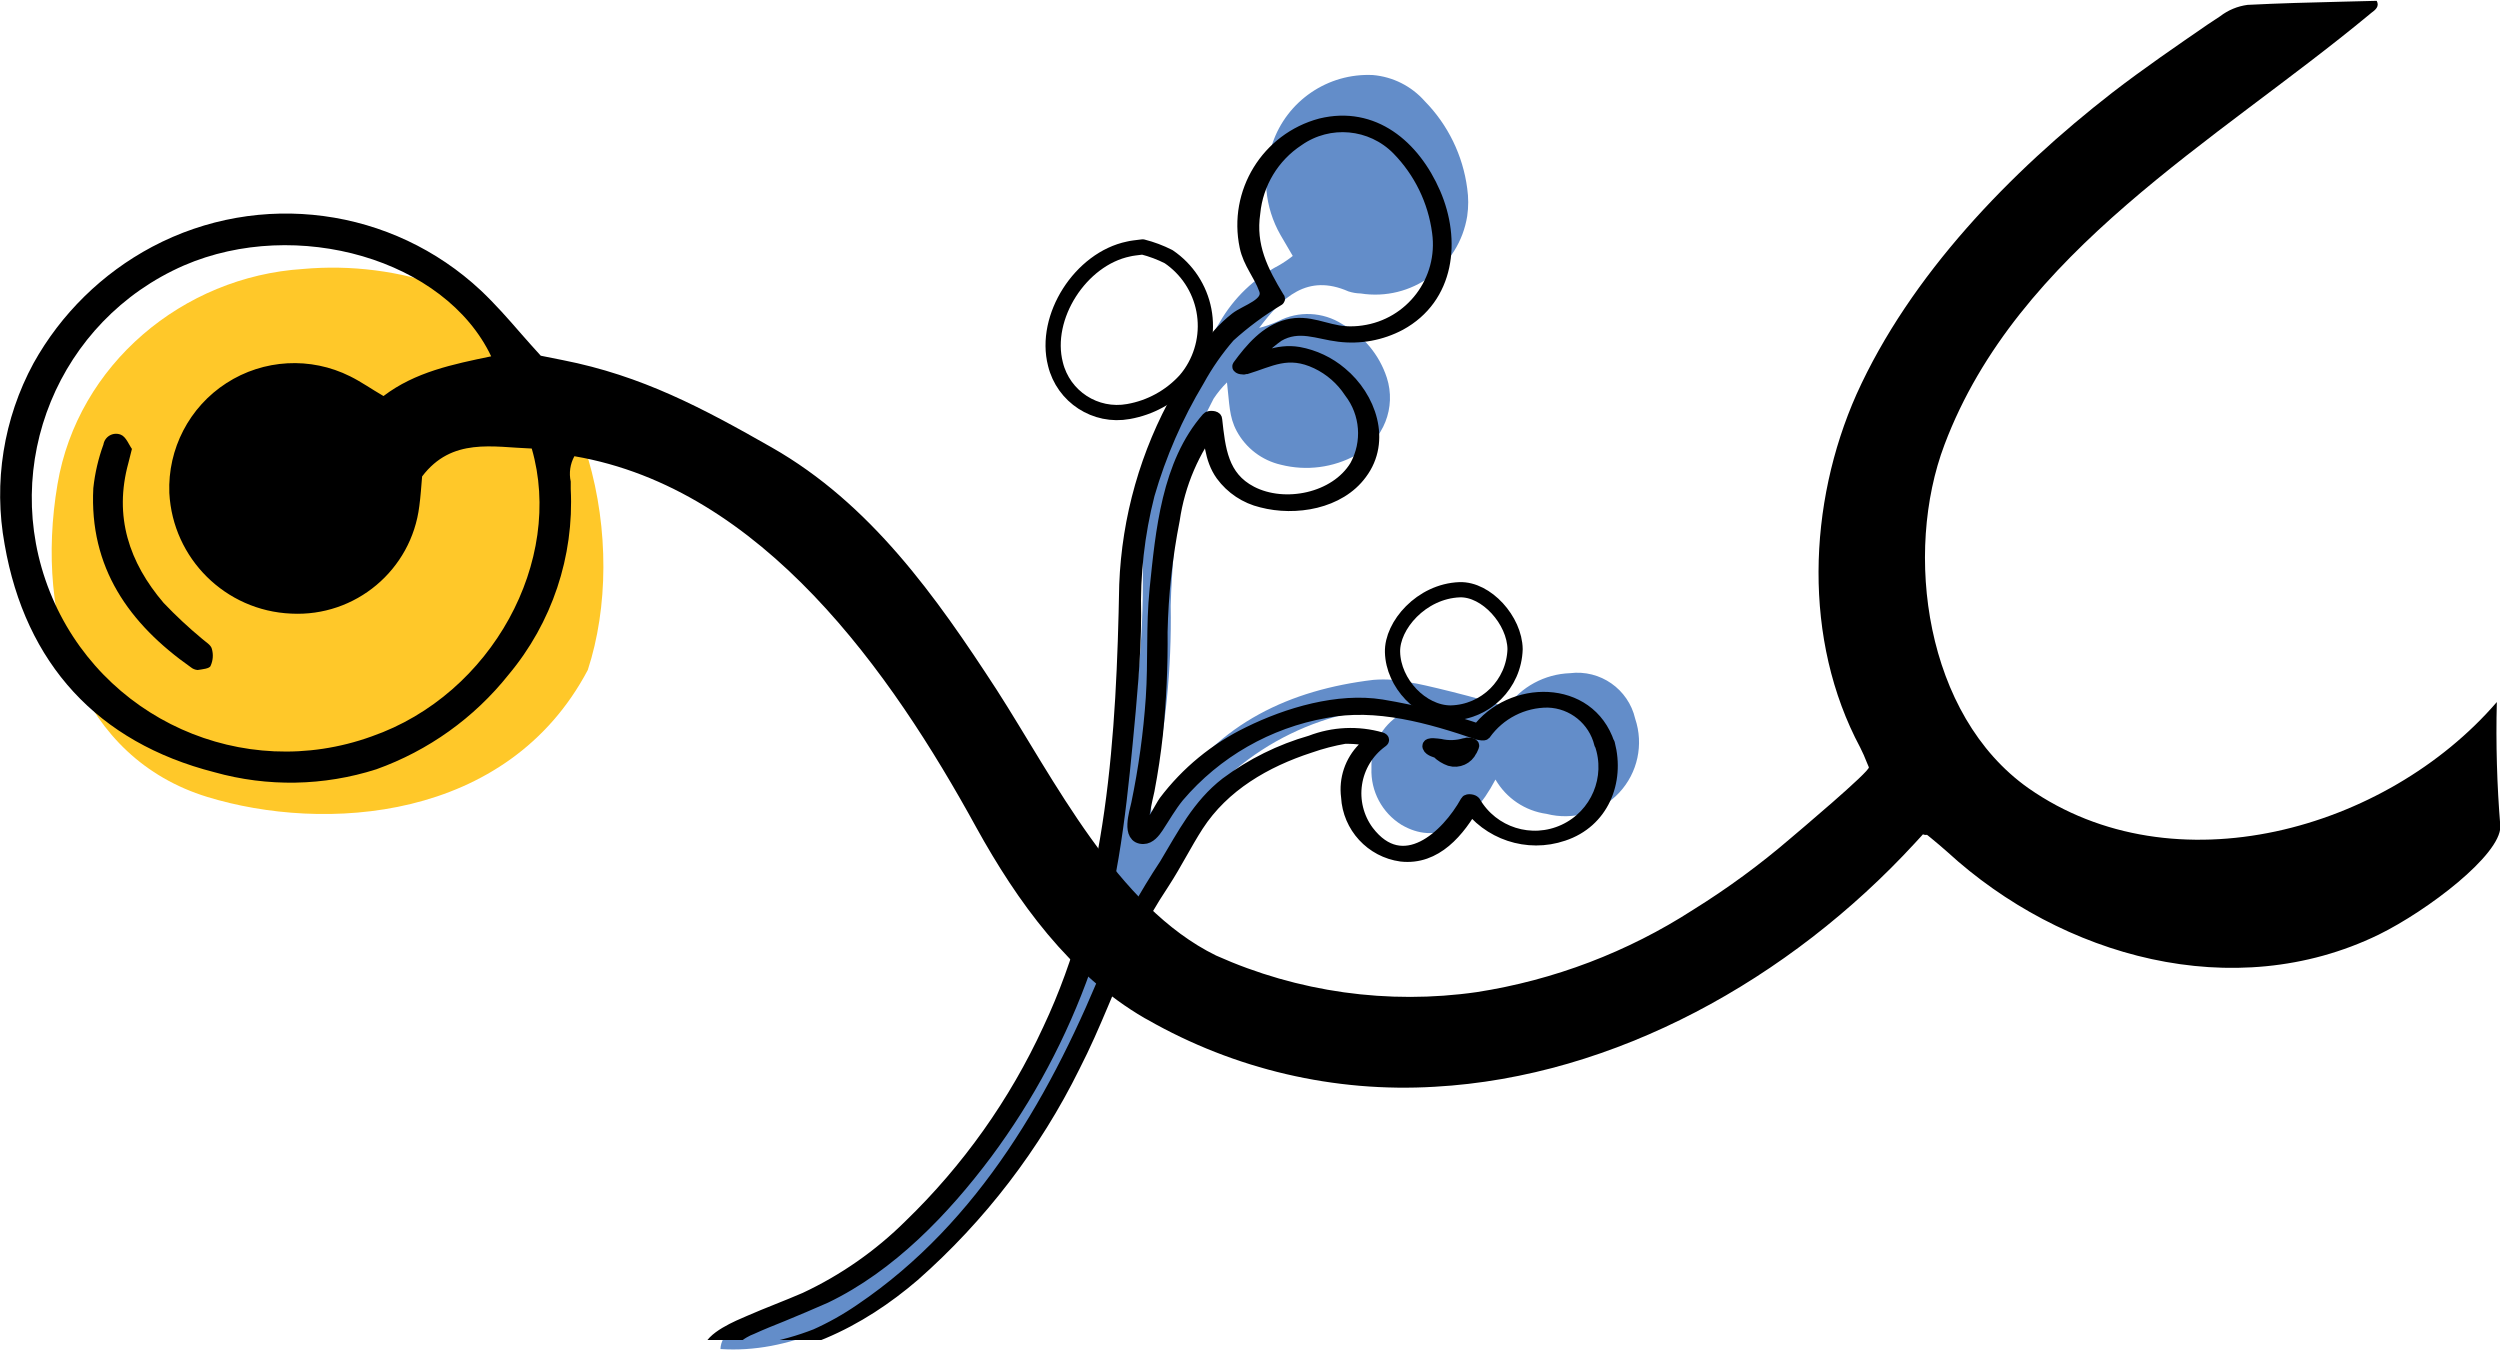
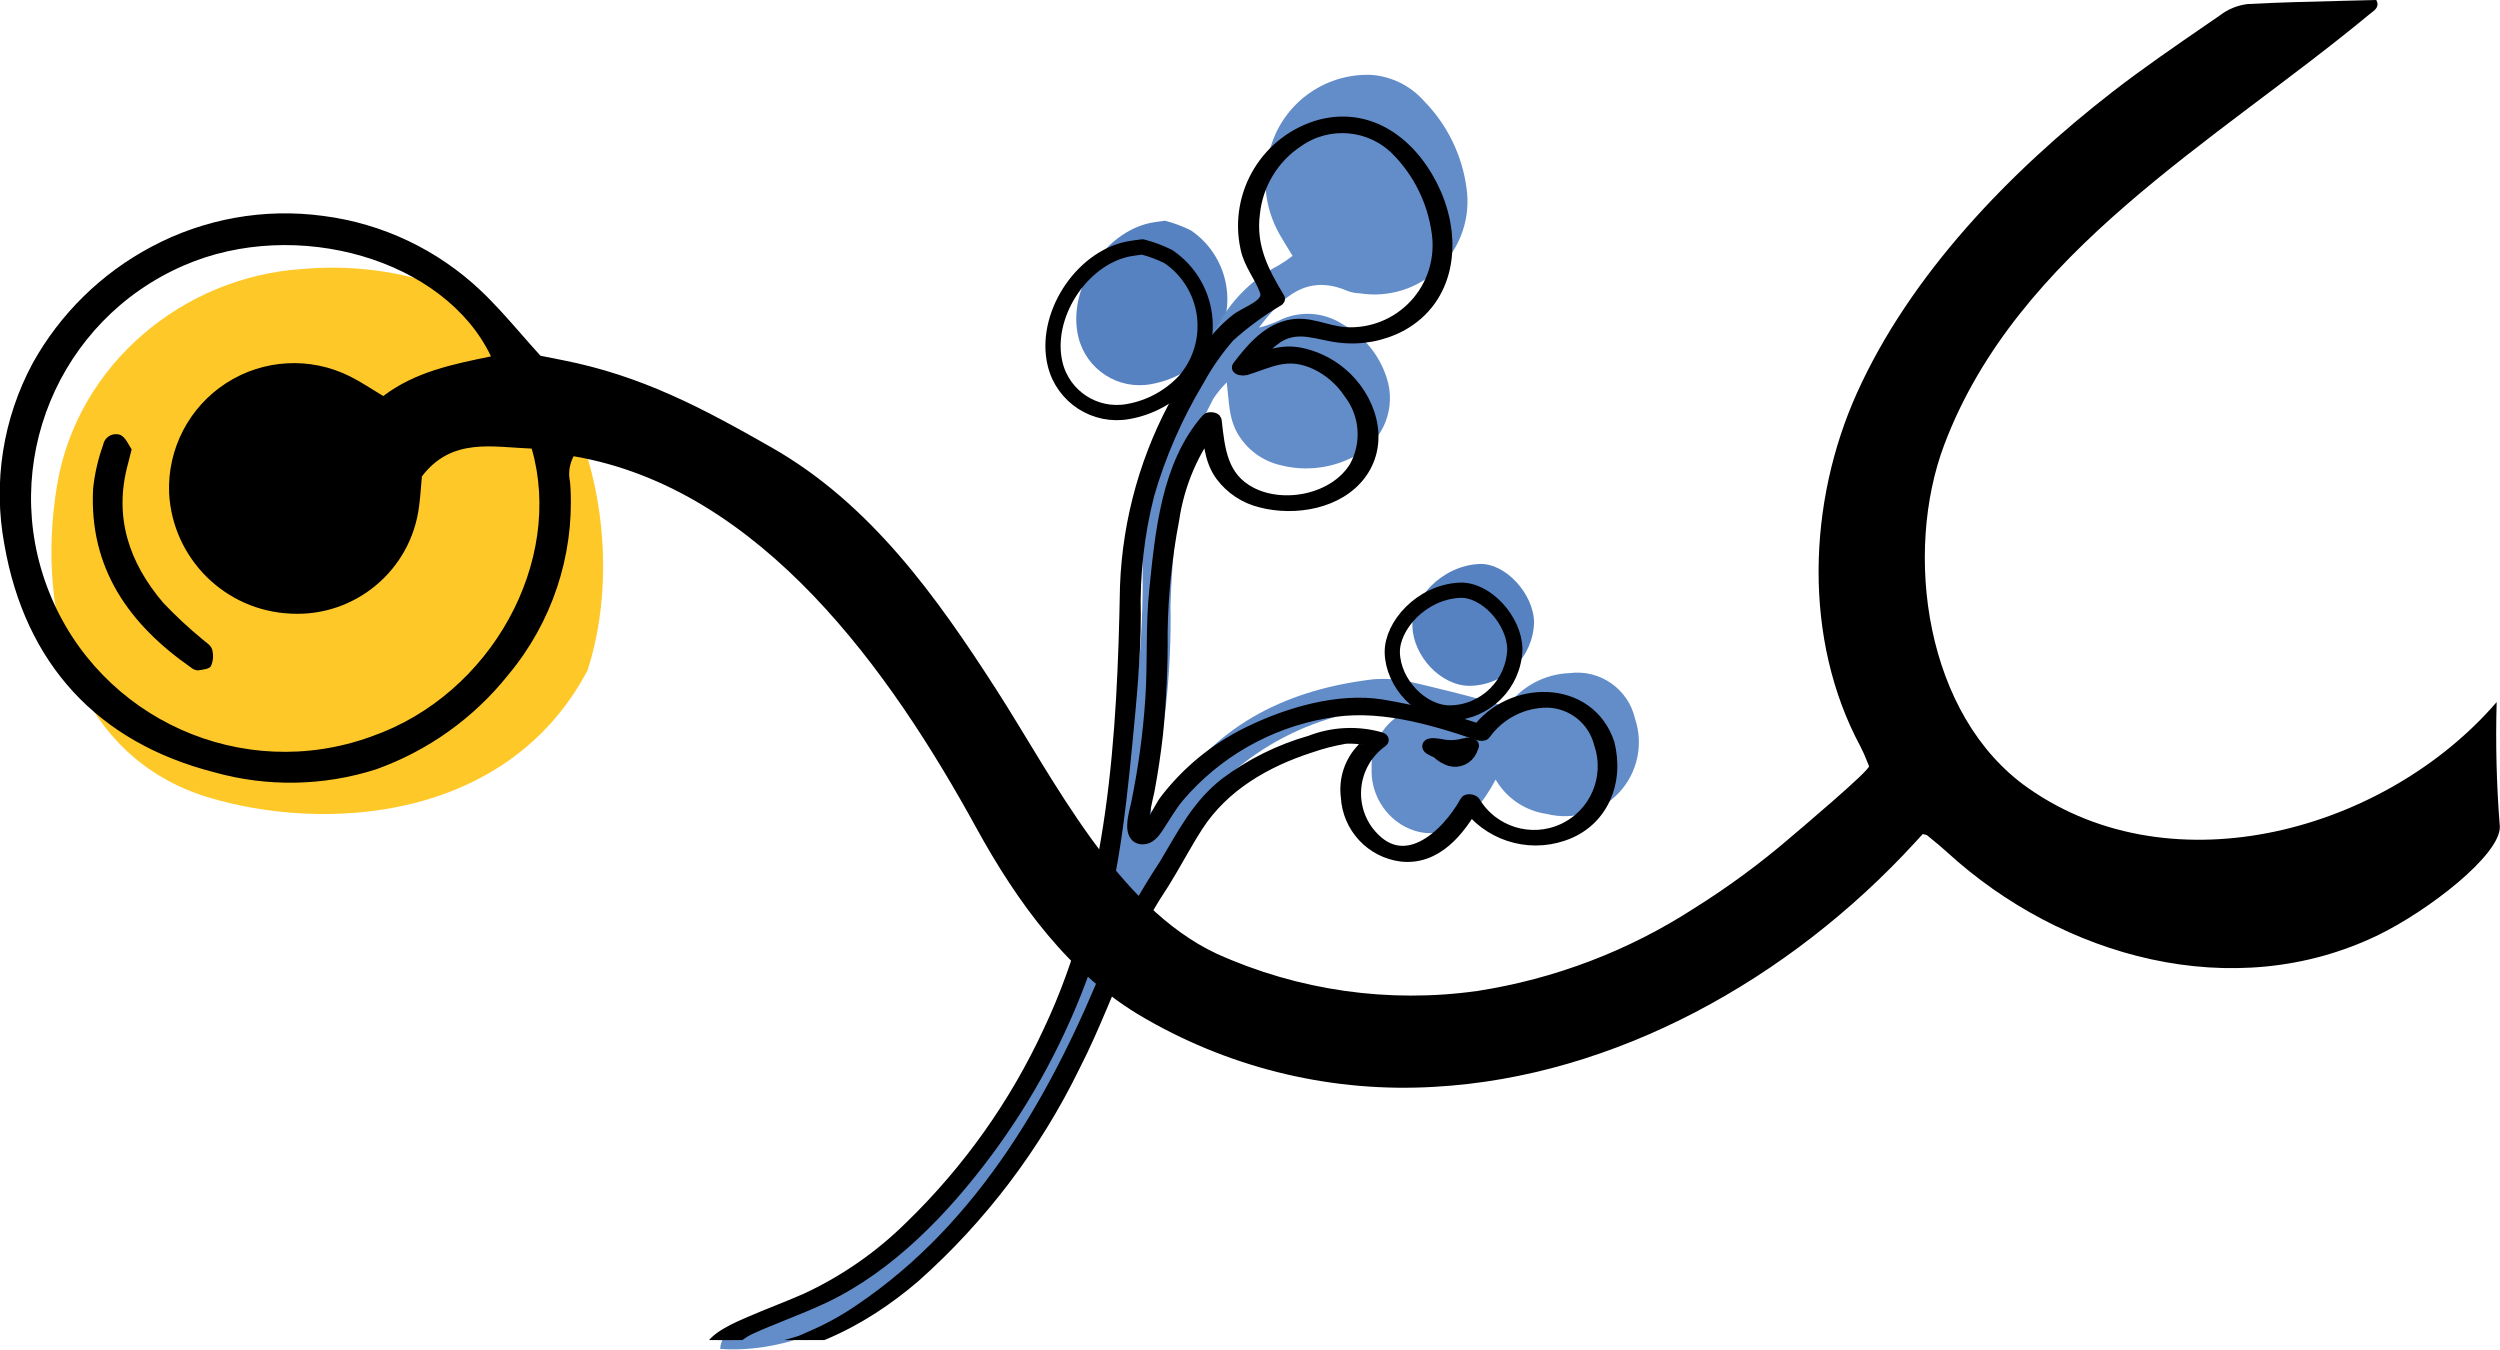
- <svg xmlns="http://www.w3.org/2000/svg" id="Layer_1" data-name="Layer 1" viewBox="0 0 205.22 111.78">
+ <svg xmlns="http://www.w3.org/2000/svg" width="205.213" height="110.767" viewBox="0 0 205.213 110.767">
  <defs>
-     <style>.cls-1,.cls-6{fill:none;}.cls-2{fill:#638dc9;}.cls-3{fill:#ffc829;}.cls-4{clip-path:url(#clip-path);}.cls-5,.cls-6{stroke:#000;stroke-linecap:round;stroke-linejoin:round;}.cls-5{stroke-width:1.05px;}.cls-6{stroke-width:1.25px;}</style>
-     <clipPath id="clip-path" transform="translate(0.02 0)">
-       <rect class="cls-1" x="54.21" y="8.14" width="85.97" height="101.86" />
+     <clipPath id="clip-path">
+       <rect id="Rectangle_364" data-name="Rectangle 364" width="85.973" height="101.859" transform="translate(201 237)" fill="none" />
    </clipPath>
  </defs>
-   <g id="Group_329" data-name="Group 329">
-     <path id="Path_1002" data-name="Path 1002" class="cls-2" d="M134.21,59a4.87,4.87,0,0,0-5.35-3.74,6.68,6.68,0,0,0-5.2,2.8c-2-.71-7.35-2-7.74-2a10.19,10.19,0,0,0-3.21-.25c-6.85.82-12.64,3.54-16.55,9.5-.39.6-.56,1.43-1.41,1.62-.09-.06-.24-.1-.24-.16a7,7,0,0,1,0-1.58A65.72,65.72,0,0,0,96.08,49.7a66.84,66.84,0,0,1,.81-8.7,25.21,25.21,0,0,1,2.71-8.27,8.35,8.35,0,0,1,1.1-1.34c.21,1.75.16,2.81.8,4a5.52,5.52,0,0,0,3.63,2.76,8.47,8.47,0,0,0,6.18-.8A5.37,5.37,0,0,0,113.82,31a7.74,7.74,0,0,0-3.65-4.39,5.26,5.26,0,0,0-5.27-.24,9.63,9.63,0,0,1-1.56.55c1.89-2.5,3.94-4.49,7.33-3a3.45,3.45,0,0,0,1,.17,7.65,7.65,0,0,0,8.75-6.35,7.92,7.92,0,0,0,0-2.28,12.54,12.54,0,0,0-3.49-7.16,6.41,6.41,0,0,0-4.25-2.14,8.29,8.29,0,0,0-8.25,5.62,9,9,0,0,0,.67,7.52l1,1.71a9.39,9.39,0,0,1-1.13.77,12,12,0,0,0-4.85,4.65c-3.88,6.18-6.48,12.79-6.33,20.32a75.5,75.5,0,0,1-.39,8.77C92.64,63.63,92,71.94,89,79.56A60.15,60.15,0,0,1,78.55,97a46.9,46.9,0,0,1-7.62,7c-3.09,2.26-6.36,3.18-9.81,4.72-.38.17-.74.34-1.1.53a1.78,1.78,0,0,0-.9,1.49c5.62.38,11-2.34,15-5.65A53.44,53.44,0,0,0,87,89.42c1.31-2.35,2.51-4.76,3.67-7.19s1.87-5.06,3.13-7.41c1-1.87,2.19-3.63,3.28-5.44,1.33-2.22,2.32-4.45,4.3-6.2a22.13,22.13,0,0,1,9.64-4.69,6.09,6.09,0,0,1,3.91.15,5,5,0,0,0-2.37,4.43,5.22,5.22,0,0,0,2.47,4.64c2.79,1.63,5.59.3,7.71-3.72a5.75,5.75,0,0,0,4.2,2.82A6.07,6.07,0,0,0,134.21,59Z" transform="translate(0.02 0)" />
-     <path id="Path_1012" data-name="Path 1012" class="cls-3" d="M37.87,24.16c-.43-.2-.87-.4-1.33-.58a27.38,27.38,0,0,0-11.7-1.5C15,22.71,6.36,29.92,4.7,39.75,2.78,51.08,6.6,62.23,17,65.42,26.52,68.34,41.62,67.51,48.23,55,51.59,44.74,48.41,29.29,37.87,24.16Z" transform="translate(0.02 0)" />
-     <g id="Group_328" data-name="Group 328">
-       <g id="Group_300" data-name="Group 300">
-         <path id="Path_1010" data-name="Path 1010" d="M204.94,57.63c-9.1,10.55-26.52,15.42-38.45,7.07-8.5-6-10.25-19.33-6.89-28.2,6-15.89,22.24-24.85,34.84-35.28l.18-.15c.34-.25.71-.53.46-1l0,0H195l-2.81.07c-2.53.06-5.15.13-7.71.26a4.68,4.68,0,0,0-2.26.94l-1,.66c-2.6,1.79-5.3,3.64-7.84,5.6-8.36,6.49-16.6,15-21,24.76-4,9-4.42,20.18.3,29,.2.4.39.82.55,1.24l.16.38c.13.31-5.89,5.38-6.42,5.83a64.28,64.28,0,0,1-8,5.87,45.67,45.67,0,0,1-17.76,6.76,38.84,38.84,0,0,1-21.4-3C91.65,74.45,86.5,63.94,81.8,56.63c-5-7.69-10.36-15.28-18.47-19.9-5.67-3.23-10.65-5.89-17.16-7.17l-1.8-.36c-.55-.6-1.08-1.2-1.59-1.78-1.1-1.27-2.15-2.46-3.31-3.56a23.44,23.44,0,0,0-27-3.6,24.1,24.1,0,0,0-9.74,9.56A22.65,22.65,0,0,0,.36,44.69C2.06,54.48,8,60.94,17.58,63.39a23.13,23.13,0,0,0,13.29-.24,24.37,24.37,0,0,0,10.86-7.77,22,22,0,0,0,5.1-15.24c0-.2,0-.41,0-.61a3,3,0,0,1,.3-2.08c15.43,2.64,26,17.72,33,30.49C83.48,74,87.79,80,93.93,83.57l.24.13a42.44,42.44,0,0,0,23.58,5.51c14.8-.82,29.15-8.84,39.42-20l.66-.72.18.05a.34.34,0,0,1,.17,0l.31.25c.44.37.9.74,1.34,1.14,9.42,8.63,23.51,12.57,35.4,6.8,4.07-2,10-6.54,10-8.88A94.63,94.63,0,0,1,204.94,57.63ZM30.49,60.45A20.82,20.82,0,0,1,15.08,21.79c9.26-4,21.44-.5,25.22,7.46-3.13.65-6.24,1.28-8.84,3.26-1-.58-1.83-1.17-2.74-1.62a10.26,10.26,0,0,0-14.84,9.58,10.46,10.46,0,0,0,10,9.9A10.07,10.07,0,0,0,34.4,41.55c.11-.81.16-1.63.23-2.44,2.45-3.23,5.82-2.4,9-2.29C46.29,46,40.39,57,30.49,60.45Z" transform="translate(0.02 0)" />
-         <path id="Path_1011" data-name="Path 1011" d="M16.56,52.43a36.52,36.52,0,0,1-3.15-2.94C10.58,46.17,9.31,42.4,10.52,38c.08-.29.15-.59.29-1.15-.24-.32-.48-1-.92-1.17a1.05,1.05,0,0,0-1.42.81,15.15,15.15,0,0,0-.83,3.58c-.34,6.52,2.93,11.13,8,14.7a1,1,0,0,0,.56.23c.38-.06,1-.11,1.07-.35a2,2,0,0,0,.1-1.39C17.3,52.94,16.86,52.7,16.56,52.43Z" transform="translate(0.02 0)" />
-       </g>
-       <g class="cls-4">
-         <g id="Mask_Group_4" data-name="Mask Group 4">
-           <g id="Group_299" data-name="Group 299">
+   <g id="Group_350" data-name="Group 350" transform="translate(-146.787 -236)">
+     <g id="Group_296" data-name="Group 296" transform="translate(-628.625 -327.696)">
+       <path id="Path_1003" data-name="Path 1003" d="M883.366,585.007a10.76,10.76,0,0,1,2.121.791,6.832,6.832,0,0,1,1.333,10.117,8.246,8.246,0,0,1-4.6,2.506,5.168,5.168,0,0,1-5.967-3.859c-.943-3.849,2.054-8.583,5.944-9.385C882.5,585.113,882.814,585.085,883.366,585.007Z" transform="translate(-12.321 -3.192)" fill="#5782c1" />
+       <path id="Path_1004" data-name="Path 1004" d="M929.378,633.891a5.363,5.363,0,0,1-5.238,5.2c-2.383.032-4.691-2.417-4.75-4.917-.051-2.167,2.344-4.922,5.479-5.086C927.016,628.975,929.352,631.546,929.378,633.891Z" transform="translate(-28.041 -19.098)" fill="#5782c1" />
+     </g>
+     <g id="Group_329" data-name="Group 329">
+       <path id="Path_1002" data-name="Path 1002" d="M909.624,622.688a4.865,4.865,0,0,0-5.348-3.744,6.653,6.653,0,0,0-5.2,2.8c-2.022-.71-7.35-1.96-7.747-2.041a10.212,10.212,0,0,0-3.207-.247c-6.849.818-12.638,3.535-16.552,9.5-.391.6-.554,1.429-1.409,1.622-.095-.061-.235-.107-.236-.159a6.379,6.379,0,0,1,0-1.585,65.868,65.868,0,0,0,1.568-15.438,66.349,66.349,0,0,1,.809-8.7,25.331,25.331,0,0,1,2.705-8.274,8.7,8.7,0,0,1,1.1-1.34c.216,1.749.165,2.809.807,4.043a5.5,5.5,0,0,0,3.627,2.759,8.44,8.44,0,0,0,6.177-.8,5.358,5.358,0,0,0,2.509-6.407,7.7,7.7,0,0,0-3.646-4.391,5.265,5.265,0,0,0-5.268-.237,10,10,0,0,1-1.562.543c1.886-2.5,3.945-4.488,7.329-2.99a3.379,3.379,0,0,0,.955.172,7.639,7.639,0,0,0,8.759-8.624,12.586,12.586,0,0,0-3.494-7.166,6.423,6.423,0,0,0-4.249-2.138,8.282,8.282,0,0,0-8.245,5.623,8.96,8.96,0,0,0,.67,7.518c.321.547.656,1.085,1.036,1.711a9.955,9.955,0,0,1-1.133.772,11.986,11.986,0,0,0-4.849,4.648c-3.876,6.179-6.477,12.787-6.328,20.32a77.076,77.076,0,0,1-.387,8.769c-.768,8.12-1.421,16.428-4.43,24.045a60.017,60.017,0,0,1-10.422,17.421,46.7,46.7,0,0,1-7.619,7.015c-3.095,2.255-6.362,3.174-9.816,4.721-.372.167-.741.34-1.1.527a1.779,1.779,0,0,0-.9,1.487c5.622.38,10.988-2.335,15.047-5.645a53.6,53.6,0,0,0,12.865-15.665c1.31-2.349,2.508-4.759,3.674-7.183s1.868-5.063,3.128-7.416c1-1.869,2.193-3.624,3.281-5.441,1.329-2.22,2.316-4.448,4.3-6.2a22.192,22.192,0,0,1,9.64-4.684,6.051,6.051,0,0,1,3.91.148A4.982,4.982,0,0,0,888,626.765a5.213,5.213,0,0,0,2.473,4.64c2.787,1.632,5.585.3,7.708-3.719a5.783,5.783,0,0,0,4.195,2.821A6.073,6.073,0,0,0,909.624,622.688Z" transform="translate(-628.624 -327.695)" fill="#638dc9" />
+       <path id="Path_1012" data-name="Path 1012" d="M777.362,590.547q-.638-.31-1.322-.578a27.4,27.4,0,0,0-11.706-1.507c-9.818.63-18.477,7.846-20.142,17.674-1.92,11.33,1.9,22.48,12.312,25.671,9.512,2.914,24.613,2.083,31.217-10.388C791.084,611.123,787.9,595.674,777.362,590.547Z" transform="translate(-592.708 -330.384)" fill="#ffc829" />
+       <g id="Group_328" data-name="Group 328">
+         <g id="Group_300" data-name="Group 300" transform="translate(-589.92 -319.286)">
+           <path id="Path_1010" data-name="Path 1010" d="M941.647,612.916c-9.1,10.547-26.52,15.422-38.449,7.066-8.5-5.956-10.247-19.328-6.893-28.2,6.006-15.886,22.238-24.843,34.844-35.28.058-.048.12-.1.181-.142.332-.252.709-.537.455-1.029l-.023-.044h-.051c-.941.026-1.878.048-2.812.071-2.533.061-5.153.124-7.712.262a4.64,4.64,0,0,0-2.265.933l-.97.667c-2.6,1.788-5.3,3.638-7.833,5.6-8.367,6.487-16.606,14.981-21,24.761-4.028,8.967-4.425,20.176.294,28.965a12.187,12.187,0,0,1,.557,1.245c.055.136.106.264.155.379.131.31-5.886,5.376-6.417,5.831a65.257,65.257,0,0,1-7.962,5.861,45.576,45.576,0,0,1-17.763,6.766,38.825,38.825,0,0,1-21.395-3.052c-8.228-3.844-13.381-14.35-18.083-21.661-4.945-7.692-10.357-15.283-18.467-19.9-5.672-3.233-10.653-5.892-17.164-7.169-.617-.121-1.218-.239-1.8-.358-.548-.6-1.074-1.2-1.583-1.784-1.109-1.265-2.156-2.459-3.315-3.558a23.077,23.077,0,0,0-12.934-6.136,23.313,23.313,0,0,0-14.113,2.536,24.032,24.032,0,0,0-9.742,9.56,22.663,22.663,0,0,0-2.322,14.872c1.7,9.785,7.653,16.249,17.225,18.7a23.149,23.149,0,0,0,13.283-.239,24.384,24.384,0,0,0,10.867-7.774,22.058,22.058,0,0,0,5.1-15.237c-.006-.2-.026-.407-.047-.608a3.073,3.073,0,0,1,.3-2.084c15.434,2.642,26.042,17.724,33.048,30.494,3.343,6.093,7.658,12.1,13.8,15.622l.239.137a42.434,42.434,0,0,0,23.58,5.509c14.793-.818,29.15-8.841,39.416-20.03.223-.243.444-.485.663-.719.07.019.128.031.177.042a.461.461,0,0,1,.171.055l.306.252c.447.365.908.742,1.339,1.137,9.428,8.63,23.515,12.571,35.4,6.8,4.077-1.978,10-6.542,9.975-8.883A93.985,93.985,0,0,1,941.647,612.916ZM767.2,615.739A20.818,20.818,0,0,1,751.79,577.08c9.256-4.031,21.435-.5,25.22,7.46-3.13.641-6.245,1.274-8.839,3.253-.982-.582-1.831-1.164-2.743-1.616a10.258,10.258,0,0,0-14.84,9.579,10.454,10.454,0,0,0,9.987,9.9,10.067,10.067,0,0,0,10.532-8.818c.112-.812.156-1.633.231-2.445,2.454-3.231,5.822-2.4,9.014-2.283C783,601.307,777.1,612.278,767.2,615.739Z" transform="translate(0)" />
+           <path id="Path_1011" data-name="Path 1011" d="M757.481,627.428a36.034,36.034,0,0,1-3.152-2.938c-2.826-3.322-4.1-7.088-2.889-11.454.082-.3.151-.6.29-1.151-.236-.323-.472-.967-.915-1.177a1.066,1.066,0,0,0-1.424.81,15.406,15.406,0,0,0-.824,3.581c-.343,6.526,2.927,11.13,8.038,14.7a.945.945,0,0,0,.561.23c.38-.056.948-.107,1.072-.348a2.013,2.013,0,0,0,.092-1.394C758.224,627.945,757.781,627.7,757.481,627.428Z" transform="translate(-4.217 -19.715)" />
+         </g>
+         <g id="Mask_Group_4" data-name="Mask Group 4" transform="translate(0 7.141)" clip-path="url(#clip-path)">
+           <g id="Group_299" data-name="Group 299" transform="translate(205.056 238.956)">
            <g id="Group_298" data-name="Group 298">
-               <g id="Group_297" data-name="Group 297">
-                 <path id="Path_1005" data-name="Path 1005" class="cls-5" d="M132,61.06c-1.6-4.84-8-4.78-10.78-1l.48,0a50.26,50.26,0,0,0-8.3-2.12c-3.58-.57-7.71.65-10.91,2.23a19,19,0,0,0-6.89,5.66c-.21.28-1.3,2.38-1.58,2.41-.66.06.14-3,.21-3.37q.44-2.3.69-4.62a75.76,75.76,0,0,0,.38-8.39,53.45,53.45,0,0,1,1-9.19,17.05,17.05,0,0,1,3.48-8.1l-.64-.1c.18,1.57.2,3.17,1.15,4.5a5.68,5.68,0,0,0,3.27,2.17c2.75.72,6.35.13,8.12-2.29,2-2.66.75-6.24-1.63-8.21A7.44,7.44,0,0,0,106.58,29c-1.79-.3-3.15.53-4.82,1l.53.18a10.24,10.24,0,0,1,2.6-2.65c1.71-1,3.28-.2,5,0a8.44,8.44,0,0,0,5-.92c4-2.18,4.5-6.89,2.82-10.75s-5-6.67-9.31-5.62a8.53,8.53,0,0,0-6.14,10c.28,1.35,1.15,2.28,1.59,3.52s-1.57,1.74-2.4,2.39c-2.07,1.61-3.4,4-4.63,6.25a34.23,34.23,0,0,0-4.44,15.6c-.23,12.29-.95,25.23-6.28,36.51a53.58,53.58,0,0,1-11.42,16.1,30.6,30.6,0,0,1-8.59,6c-1.52.66-3.07,1.23-4.58,1.89-.88.38-3.23,1.33-3.33,2.45,0,.07.1.12.15.13,6.69.27,12.29-2.67,16.64-6.4A55.85,55.85,0,0,0,88.13,87.5c1.71-3.33,2.94-6.79,4.51-10.16a46.25,46.25,0,0,1,2.85-4.92c1-1.54,1.79-3.15,2.77-4.67,2.13-3.29,5.58-5.28,9.24-6.47a17.93,17.93,0,0,1,2.88-.75c.28,0,2,0,2.1.41,0,0-.46.42-.56.52a4.74,4.74,0,0,0-1.33,3.95A5.11,5.11,0,0,0,115,70.2c2.83.32,4.74-2,6-4.27l-.62-.06a6.9,6.9,0,0,0,7.92,2.64c3.21-1.06,4.54-4.33,3.72-7.46,0-.17-.68-.19-.63,0A5.75,5.75,0,0,1,121,65.86c-.08-.13-.54-.21-.62-.06-1.6,2.9-5.25,6.26-8.14,2.46a5.28,5.28,0,0,1,1.12-7.39l.08-.06c.1-.08,0-.15-.1-.18a9.06,9.06,0,0,0-5.75.26,21.4,21.4,0,0,0-6.93,3.43c-2.3,1.78-3.53,4.22-5,6.67a57.91,57.91,0,0,0-4.32,7.78c-4.44,11.1-10.54,21.9-20.67,28.75a23.32,23.32,0,0,1-3.78,2.12c-1.66.72-4.5,2.16-6.25,1.39-1.58-.69.4-1.79,1-2,.83-.38,1.68-.72,2.53-1.06,1.2-.49,2.39-1,3.55-1.51,5.31-2.55,9.72-7.15,13.2-11.8A57.71,57.71,0,0,0,89,79.5c2.11-6,2.84-12.27,3.44-18.53.33-3.48.68-7,.69-10.46a36.06,36.06,0,0,1,1.11-9.92,39.54,39.54,0,0,1,4.09-9.38,20.7,20.7,0,0,1,2.53-3.63,25.53,25.53,0,0,1,4.05-3s.07-.06,0-.1c-1.36-2.23-2.4-4.3-2-7a8.11,8.11,0,0,1,3.62-6,6.38,6.38,0,0,1,8.21.75,12,12,0,0,1,3.32,6.83,7.25,7.25,0,0,1-6.19,8.18,7,7,0,0,1-1.45.06c-1.68-.12-3-1-4.74-.56s-3,1.93-4,3.3c-.13.17.46.2.53.17,2.06-.62,3.48-1.58,5.87-.45a6.74,6.74,0,0,1,2.74,2.39,5.59,5.59,0,0,1,.47,6.12c-1.66,2.73-5.86,3.58-8.61,2.15-2.41-1.25-2.63-3.56-2.9-6,0-.2-.53-.21-.64-.09-3.29,3.74-3.78,9.31-4.27,14.06-.3,3-.11,5.94-.31,8.9A64.4,64.4,0,0,1,93.36,66c-.15.69-.83,2.77.47,2.76.51,0,.88-.49,1.13-.86.57-.86,1.06-1.74,1.72-2.55a20.6,20.6,0,0,1,12.1-6.93c4.19-.83,8.6.44,12.58,1.8.11,0,.4.09.49,0a6.35,6.35,0,0,1,5.2-2.66,4.59,4.59,0,0,1,4.32,3.5C131.44,61.24,132.08,61.25,132,61.06Z" transform="translate(0.02 0)" />
-                 <path id="Path_1006" data-name="Path 1006" class="cls-5" d="M120.06,61.53a.73.73,0,0,1-.9.52.62.62,0,0,1-.22-.1c-.27-.16-.49-.41-.77-.56a1.66,1.66,0,0,0-.27-.13c-.7.07-.11.14-.11.14a2.05,2.05,0,0,0,.55.05,4.79,4.79,0,0,0,2.49-.16l-.59-.16-.18.4c-.06.14.57.26.66.06l.15-.33c.1-.22-.49-.21-.6-.16a4,4,0,0,1-2.1.07c-.13,0-1-.17-.9.12s.65.38.74.45a2.75,2.75,0,0,0,1,.62,1.43,1.43,0,0,0,1.7-.77C120.78,61.47,120.15,61.33,120.06,61.53Z" transform="translate(0.02 0)" />
+               <g id="Group_297" data-name="Group 297" transform="translate(0)">
+                 <path id="Path_1005" data-name="Path 1005" d="M906.9,620.616c-1.6-4.836-8.013-4.775-10.774-.963l.483-.034a51.245,51.245,0,0,0-8.3-2.123c-3.588-.57-7.712.657-10.919,2.23a19.094,19.094,0,0,0-6.882,5.659c-.213.28-1.3,2.384-1.578,2.412-.664.066.135-2.99.206-3.369q.428-2.293.69-4.614a76.993,76.993,0,0,0,.38-8.394,52.954,52.954,0,0,1,.947-9.193,17.046,17.046,0,0,1,3.479-8.1l-.633-.094c.179,1.571.193,3.166,1.144,4.5a5.719,5.719,0,0,0,3.272,2.168c2.753.715,6.349.124,8.121-2.291,1.955-2.665.75-6.245-1.627-8.208a7.458,7.458,0,0,0-3.441-1.611c-1.794-.3-3.151.528-4.822,1.038l.529.176a10.1,10.1,0,0,1,2.6-2.644c1.715-1.03,3.281-.2,5.049,0a8.514,8.514,0,0,0,5.035-.919c3.989-2.18,4.5-6.889,2.818-10.758-1.641-3.765-5.044-6.664-9.307-5.615a8.513,8.513,0,0,0-6.14,10.04c.278,1.35,1.15,2.283,1.583,3.524.419,1.2-1.572,1.74-2.4,2.384-2.068,1.616-3.4,3.986-4.631,6.255a34.167,34.167,0,0,0-4.437,15.6c-.226,12.289-.947,25.232-6.284,36.511a53.773,53.773,0,0,1-11.417,16.1,30.307,30.307,0,0,1-8.592,5.963c-1.512.666-3.063,1.234-4.578,1.894-.879.382-3.225,1.333-3.333,2.454-.007.068.1.113.15.127,6.693.265,12.291-2.674,16.641-6.4a55.935,55.935,0,0,0,13.085-17.263c1.71-3.324,2.937-6.788,4.509-10.162a46.941,46.941,0,0,1,2.848-4.918c.956-1.537,1.788-3.151,2.771-4.67,2.127-3.286,5.583-5.283,9.242-6.468a17.891,17.891,0,0,1,2.883-.746c.277-.04,1.976-.046,2.1.406,0,.013-.462.415-.562.519a4.739,4.739,0,0,0-1.335,3.954,5.1,5.1,0,0,0,4.437,4.784c2.823.322,4.731-2.048,5.959-4.27l-.624-.058a6.9,6.9,0,0,0,7.922,2.639c3.205-1.063,4.534-4.326,3.722-7.459-.043-.168-.683-.191-.631.011a5.753,5.753,0,0,1-10.383,4.8c-.079-.126-.539-.213-.624-.058-1.6,2.893-5.244,6.254-8.14,2.459a5.285,5.285,0,0,1,1.2-7.448c.107-.083-.007-.157-.1-.188a9.015,9.015,0,0,0-5.745.268,21.276,21.276,0,0,0-6.929,3.429c-2.305,1.781-3.529,4.22-4.986,6.668a56.694,56.694,0,0,0-4.312,7.779c-4.444,11.1-10.547,21.9-20.677,28.752a23.147,23.147,0,0,1-3.772,2.117c-1.663.718-4.5,2.163-6.255,1.393-1.584-.694.4-1.788.959-2.042.834-.379,1.685-.72,2.534-1.063,1.193-.483,2.392-.955,3.552-1.511,5.308-2.541,9.718-7.145,13.2-11.8a57.5,57.5,0,0,0,8.093-15.121c2.108-5.952,2.841-12.269,3.442-18.521.334-3.48.685-6.961.688-10.46a36.492,36.492,0,0,1,1.11-9.923,39.591,39.591,0,0,1,4.095-9.384,20.367,20.367,0,0,1,2.528-3.625,24.927,24.927,0,0,1,4.053-2.977c.031-.022.068-.054.042-.1-1.356-2.227-2.4-4.294-2.047-7a8.131,8.131,0,0,1,3.617-5.947,6.372,6.372,0,0,1,8.212.755,11.98,11.98,0,0,1,3.324,6.825,7.259,7.259,0,0,1-7.639,8.24c-1.687-.121-3.025-1.011-4.742-.56-1.74.456-2.959,1.934-4.006,3.3-.134.175.458.2.529.176,2.058-.629,3.472-1.581,5.87-.458a6.848,6.848,0,0,1,2.738,2.391,5.6,5.6,0,0,1,.47,6.124c-1.665,2.726-5.863,3.574-8.614,2.148-2.411-1.249-2.631-3.562-2.9-5.969-.023-.2-.527-.214-.633-.094-3.29,3.741-3.784,9.318-4.27,14.068-.3,2.957-.119,5.932-.318,8.9a63.557,63.557,0,0,1-1.18,8.625c-.144.695-.824,2.77.472,2.756.511-.005.884-.49,1.128-.855.574-.861,1.066-1.742,1.728-2.55a20.533,20.533,0,0,1,12.1-6.93c4.19-.831,8.591.443,12.58,1.8.107.036.4.085.483-.033a6.337,6.337,0,0,1,5.205-2.654,4.587,4.587,0,0,1,4.32,3.5C906.329,620.8,906.967,620.808,906.9,620.616Z" transform="translate(-833.154 -569.656)" stroke="#000" stroke-linecap="round" stroke-linejoin="round" stroke-width="1.05" />
+                 <path id="Path_1006" data-name="Path 1006" d="M927.021,648.551a.736.736,0,0,1-1.12.422c-.271-.163-.486-.409-.771-.562a1.2,1.2,0,0,0-.271-.129c-.7.073-.107.136-.11.134a1.809,1.809,0,0,0,.555.056,4.719,4.719,0,0,0,2.489-.164l-.593-.158c-.064.137-.119.261-.179.4s.574.262.66.061l.148-.332c.1-.221-.493-.207-.594-.158a4.063,4.063,0,0,1-2.1.066c-.135-.015-.97-.163-.9.125.038.165.643.379.737.447a2.771,2.771,0,0,0,1.018.62,1.421,1.421,0,0,0,1.7-.769C927.736,648.486,927.109,648.35,927.021,648.551Z" transform="translate(-865.23 -597.117)" stroke="#000" stroke-linecap="round" stroke-linejoin="round" stroke-width="1.05" />
              </g>
            </g>
-             <path id="Path_1008" data-name="Path 1008" class="cls-6" d="M93.78,20.27a10.34,10.34,0,0,1,2.13.8,6.87,6.87,0,0,1,1.83,9.55,5.91,5.91,0,0,1-.49.63,8.25,8.25,0,0,1-4.63,2.53,5.21,5.21,0,0,1-6-3.89c-1-3.88,2.07-8.64,6-9.45C92.9,20.37,93.22,20.34,93.78,20.27Z" transform="translate(0.02 0)" />
-             <path id="Path_1009" data-name="Path 1009" class="cls-6" d="M124.35,53.29a5.41,5.41,0,0,1-5.28,5.24c-2.4,0-4.72-2.44-4.78-5-.06-2.18,2.36-5,5.51-5.12C122,48.34,124.32,50.93,124.35,53.29Z" transform="translate(0.02 0)" />
+             <path id="Path_1008" data-name="Path 1008" d="M883.418,585.007a10.838,10.838,0,0,1,2.136.8,6.88,6.88,0,0,1,1.342,10.188,8.3,8.3,0,0,1-4.633,2.524,5.205,5.205,0,0,1-6.009-3.887c-.949-3.877,2.068-8.644,5.986-9.452C882.547,585.114,882.862,585.086,883.418,585.007Z" transform="translate(-847.911 -574.838)" fill="none" stroke="#000" stroke-linecap="round" stroke-linejoin="round" stroke-miterlimit="10" stroke-width="1.25" />
+             <path id="Path_1009" data-name="Path 1009" d="M929.449,633.926a5.4,5.4,0,0,1-5.276,5.235c-2.4.032-4.724-2.434-4.783-4.952-.052-2.182,2.361-4.957,5.517-5.122C927.07,628.974,929.423,631.563,929.449,633.926Z" transform="translate(-863.372 -590.733)" fill="none" stroke="#000" stroke-linecap="round" stroke-linejoin="round" stroke-miterlimit="10" stroke-width="1.25" />
          </g>
        </g>
      </g>
    </g>
  </g>
</svg>
